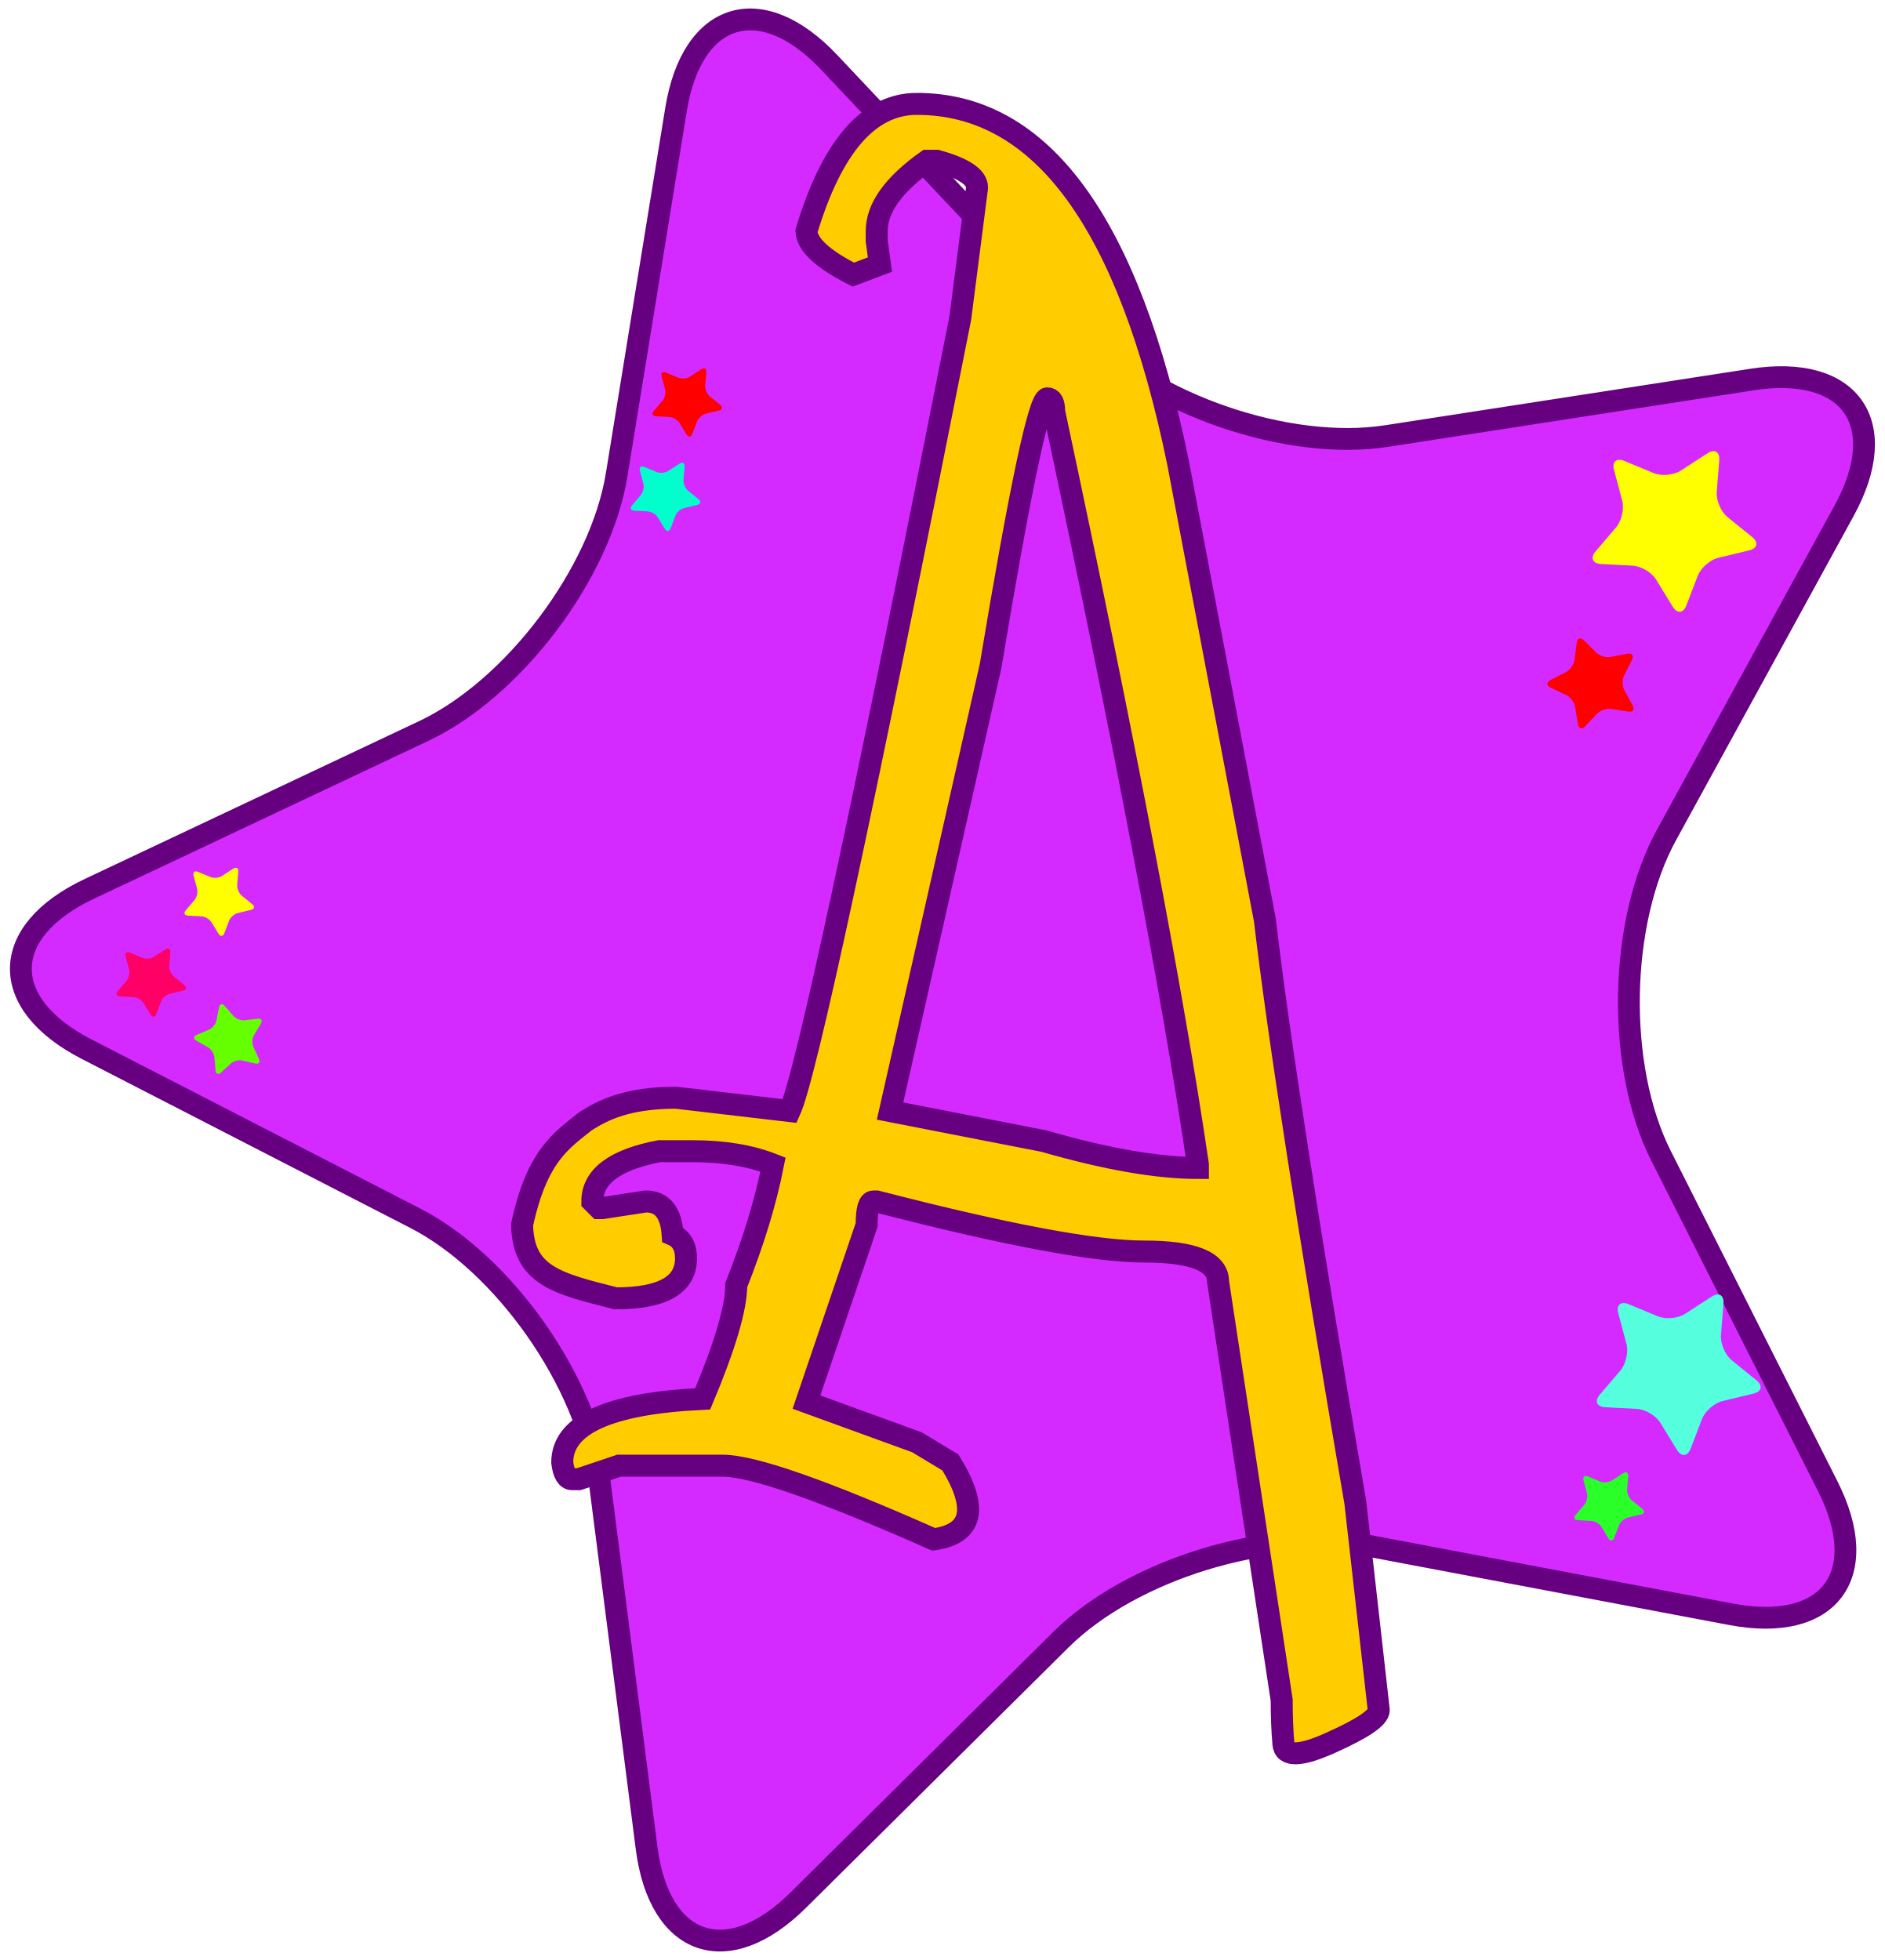
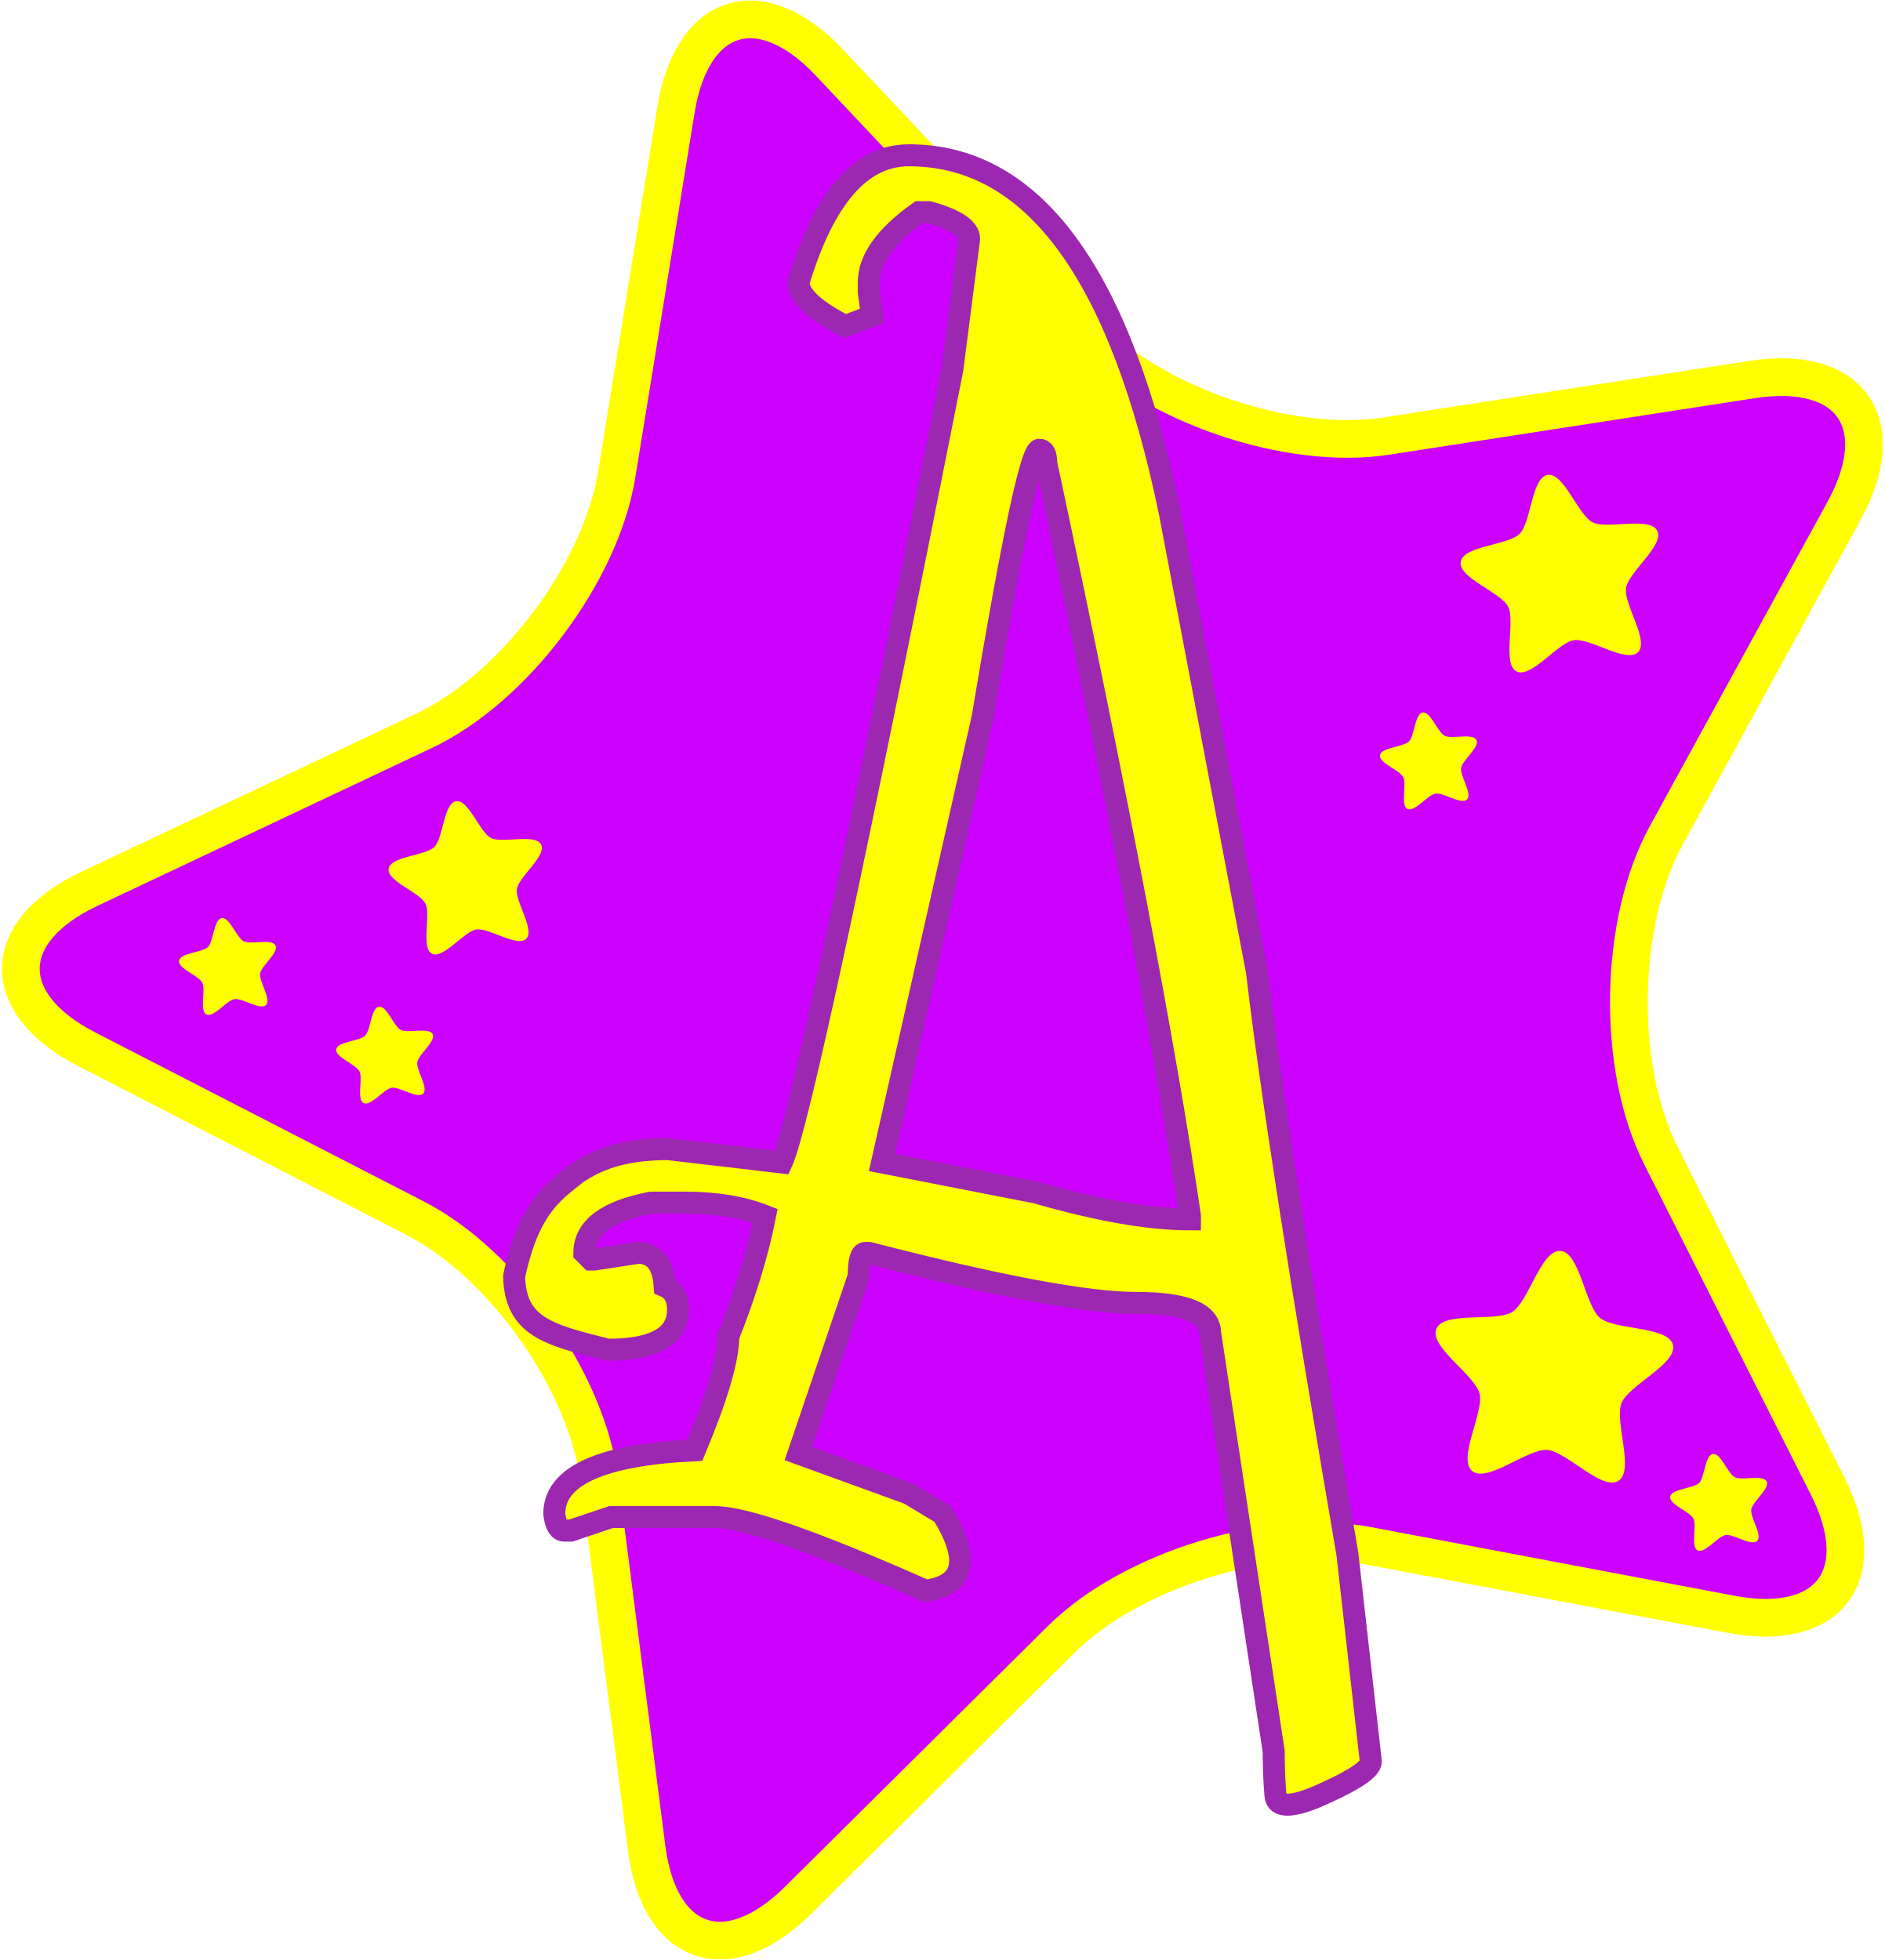
<svg xmlns="http://www.w3.org/2000/svg" width="125mm" height="130mm" viewBox="0 0 125 130" version="1.1" id="svg855">
  <defs id="defs849" />
  <g id="layer1" transform="translate(0,-167)">
-     <path id="path7417-5" style="fill:#d42aff;fill-rule:evenodd;stroke-width:1.446;stroke:#660080" d="m 44.832,174.266 c 1.061,-6.526 5.638,-7.928 10.171,-3.116 L 71.833,189.011 c 4.534,4.811 13.588,7.921 20.12,6.911 l 24.238,-3.749 c 6.532,-1.01 9.28,2.907 6.103,8.705 l -11.779,21.506 c -3.176,5.796 -3.338,15.37 -0.363,21.272 l 11.057,21.917 c 2.976,5.901 0.1,9.727 -6.399,8.499 l -24.107,-4.555 c -6.497,-1.227 -15.651,1.578 -20.344,6.233 l -17.418,17.277 c -4.694,4.656 -9.22,3.1 -10.06,-3.456 L 39.761,265.222 C 38.92,258.665 33.422,250.827 27.544,247.804 L 5.739,236.586 c -5.877,-3.024 -5.797,-7.807 0.181,-10.629 l 22.18,-10.472 c 5.977,-2.823 11.736,-10.471 12.795,-16.996 z" />
-     <path id="path7423-8" style="fill:#55ffdd;fill-rule:evenodd;stroke-width:0.287" d="m 116.48,258.548 c 0.439,0.356 0.349,0.756 -0.201,0.887 l -2.041,0.49 c -0.55,0.132 -1.166,0.672 -1.368,1.2 l -0.752,1.959 c -0.203,0.528 -0.61,0.565 -0.906,0.083 l -1.096,-1.789 c -0.295,-0.482 -0.999,-0.901 -1.564,-0.931 l -2.097,-0.111 c -0.565,-0.03 -0.726,-0.406 -0.359,-0.836 l 1.363,-1.596 c 0.367,-0.43 0.548,-1.229 0.402,-1.775 l -0.542,-2.027 c -0.146,-0.546 0.162,-0.816 0.684,-0.6 l 1.94,0.804 c 0.522,0.216 1.338,0.142 1.812,-0.166 l 1.76,-1.142 c 0.474,-0.308 0.826,-0.098 0.781,0.465 l -0.166,2.092 c -0.044,0.564 0.278,1.316 0.718,1.672 z" />
-     <path id="path7481-7" style="fill:#ffff00;fill-rule:evenodd;stroke-width:0.287" d="m 16.729,226.973 c 0.187,0.151 0.148,0.321 -0.086,0.377 l -0.867,0.208 c -0.233,0.056 -0.495,0.285 -0.581,0.509 l -0.319,0.831 c -0.086,0.224 -0.259,0.24 -0.384,0.035 l -0.465,-0.759 c -0.125,-0.205 -0.424,-0.383 -0.664,-0.395 l -0.89,-0.048 c -0.24,-0.012 -0.308,-0.173 -0.152,-0.355 l 0.579,-0.677 c 0.156,-0.183 0.233,-0.522 0.171,-0.754 l -0.23,-0.861 c -0.062,-0.232 0.069,-0.347 0.29,-0.255 l 0.824,0.341 c 0.222,0.092 0.568,0.06 0.769,-0.071 l 0.747,-0.485 c 0.201,-0.131 0.351,-0.042 0.332,0.197 l -0.071,0.888 c -0.018,0.239 0.118,0.559 0.305,0.71 z" />
-     <path id="path7483-3" style="fill:#ffff00;fill-rule:evenodd;stroke-width:0.287" d="m 116.198,202.618 c 0.439,0.356 0.349,0.756 -0.201,0.888 l -2.041,0.49 c -0.55,0.132 -1.166,0.672 -1.368,1.2 l -0.752,1.959 c -0.203,0.528 -0.61,0.565 -0.906,0.083 l -1.095,-1.789 c -0.295,-0.482 -0.999,-0.901 -1.564,-0.931 l -2.097,-0.111 c -0.565,-0.03 -0.726,-0.406 -0.359,-0.836 l 1.363,-1.596 c 0.367,-0.43 0.548,-1.229 0.402,-1.775 l -0.542,-2.027 c -0.146,-0.546 0.162,-0.816 0.684,-0.6 l 1.94,0.804 c 0.522,0.216 1.338,0.142 1.812,-0.166 l 1.76,-1.142 c 0.474,-0.308 0.826,-0.098 0.781,0.465 l -0.166,2.092 c -0.044,0.564 0.278,1.316 0.717,1.673 z" />
-     <path id="path7487-5" style="fill:#ff0000;fill-rule:evenodd;stroke-width:0.371" d="m 108.274,213.791 c 0.148,0.272 0.019,0.455 -0.287,0.407 l -1.136,-0.178 c -0.306,-0.048 -0.73,0.097 -0.943,0.322 l -0.789,0.835 c -0.212,0.225 -0.427,0.159 -0.476,-0.147 l -0.181,-1.134 c -0.049,-0.306 -0.318,-0.665 -0.597,-0.798 l -1.038,-0.494 c -0.28,-0.132 -0.283,-0.357 -0.007,-0.498 l 1.023,-0.524 c 0.276,-0.141 0.534,-0.508 0.574,-0.815 l 0.148,-1.14 c 0.04,-0.307 0.252,-0.38 0.472,-0.161 l 0.815,0.812 c 0.219,0.219 0.648,0.35 0.952,0.294 l 1.129,-0.211 c 0.304,-0.057 0.438,0.123 0.298,0.399 l -0.521,1.024 c -0.139,0.276 -0.134,0.725 0.014,0.996 z" />
-     <path id="path7495-4" style="fill:#00ffcc;fill-rule:evenodd;stroke-width:0.287" d="m 46.324,200.112 c 0.187,0.151 0.148,0.321 -0.086,0.377 l -0.867,0.208 c -0.233,0.056 -0.495,0.285 -0.581,0.509 l -0.319,0.831 c -0.086,0.224 -0.259,0.24 -0.384,0.035 l -0.465,-0.759 c -0.125,-0.205 -0.424,-0.383 -0.664,-0.395 l -0.89,-0.048 c -0.24,-0.012 -0.308,-0.173 -0.152,-0.355 l 0.579,-0.677 c 0.156,-0.183 0.233,-0.522 0.171,-0.754 l -0.23,-0.861 c -0.062,-0.232 0.069,-0.347 0.291,-0.255 l 0.824,0.341 c 0.222,0.092 0.568,0.06 0.769,-0.071 l 0.747,-0.485 c 0.201,-0.131 0.351,-0.041 0.332,0.197 l -0.071,0.888 c -0.018,0.239 0.118,0.559 0.305,0.71 z" />
-     <path id="path7497-8" style="fill:#ff0000;fill-rule:evenodd;stroke-width:0.287" d="m 47.764,193.852 c 0.186,0.151 0.148,0.321 -0.086,0.377 l -0.867,0.208 c -0.233,0.056 -0.495,0.285 -0.581,0.509 l -0.319,0.831 c -0.086,0.224 -0.259,0.24 -0.384,0.035 l -0.465,-0.759 c -0.125,-0.205 -0.424,-0.383 -0.664,-0.395 l -0.89,-0.048 c -0.24,-0.012 -0.308,-0.173 -0.152,-0.355 l 0.579,-0.677 c 0.156,-0.183 0.233,-0.522 0.171,-0.754 l -0.23,-0.861 c -0.062,-0.232 0.069,-0.346 0.291,-0.255 l 0.824,0.341 c 0.222,0.092 0.568,0.06 0.769,-0.071 l 0.747,-0.485 c 0.201,-0.131 0.351,-0.042 0.332,0.197 l -0.071,0.888 c -0.018,0.239 0.118,0.559 0.305,0.71 z" />
-     <path id="path7501-2" style="fill:#ff0066;fill-rule:evenodd;stroke-width:0.287" d="m 12.22,232.33 c 0.187,0.151 0.148,0.321 -0.086,0.377 l -0.867,0.208 c -0.233,0.056 -0.495,0.285 -0.581,0.509 l -0.319,0.831 c -0.086,0.224 -0.259,0.24 -0.385,0.035 l -0.465,-0.759 c -0.125,-0.205 -0.424,-0.383 -0.664,-0.395 l -0.89,-0.048 c -0.24,-0.014 -0.308,-0.173 -0.152,-0.355 l 0.579,-0.677 c 0.156,-0.183 0.233,-0.522 0.171,-0.754 l -0.23,-0.861 c -0.062,-0.232 0.069,-0.346 0.291,-0.255 l 0.824,0.341 c 0.222,0.092 0.568,0.06 0.769,-0.071 l 0.747,-0.485 c 0.201,-0.131 0.351,-0.041 0.332,0.197 l -0.071,0.888 c -0.018,0.239 0.118,0.559 0.305,0.71 z" />
-     <path id="path7505-3" style="fill:#66ff00;fill-rule:evenodd;stroke-width:0.287" d="m 17.172,237.24 c 0.1,0.218 -0.01,0.353 -0.244,0.299 l -0.869,-0.199 c -0.234,-0.054 -0.57,0.035 -0.747,0.198 l -0.656,0.603 c -0.176,0.163 -0.339,0.1 -0.36,-0.14 l -0.079,-0.887 c -0.021,-0.239 -0.21,-0.531 -0.419,-0.649 l -0.776,-0.439 c -0.209,-0.117 -0.199,-0.292 0.021,-0.386 l 0.82,-0.349 c 0.221,-0.094 0.441,-0.364 0.488,-0.599 l 0.177,-0.873 c 0.048,-0.235 0.216,-0.28 0.373,-0.099 l 0.586,0.672 c 0.158,0.181 0.482,0.306 0.721,0.279 l 0.885,-0.102 c 0.238,-0.028 0.332,0.119 0.209,0.324 l -0.458,0.764 c -0.123,0.206 -0.143,0.553 -0.043,0.771 z" />
-     <path id="path7507-9" style="fill:#2aff2a;fill-rule:evenodd;stroke-width:0.287" d="m 108.902,267.071 c 0.186,0.151 0.148,0.321 -0.086,0.377 l -0.867,0.208 c -0.233,0.056 -0.495,0.285 -0.581,0.509 l -0.319,0.831 c -0.086,0.224 -0.259,0.24 -0.384,0.035 l -0.465,-0.759 c -0.125,-0.205 -0.424,-0.383 -0.664,-0.395 l -0.89,-0.048 c -0.24,-0.012 -0.308,-0.173 -0.152,-0.355 l 0.579,-0.677 c 0.156,-0.183 0.233,-0.522 0.171,-0.754 l -0.23,-0.861 c -0.062,-0.232 0.069,-0.347 0.291,-0.255 l 0.824,0.341 c 0.222,0.092 0.568,0.06 0.769,-0.071 l 0.747,-0.485 c 0.201,-0.131 0.351,-0.042 0.332,0.197 l -0.071,0.888 c -0.018,0.239 0.118,0.559 0.305,0.71 z" />
-     <path d="m 60.807,173.891 c 8.282,0 14.052,7.916 17.309,23.749 l 5.77,30.402 c 0.884,7.55 2.879,20.415 5.997,38.621 l 1.553,13.762 c 0,0.492 -1.035,1.199 -3.118,2.134 -2.071,0.947 -3.144,0.972 -3.207,0.101 -0.076,-0.884 -0.114,-1.843 -0.114,-2.904 l -4.217,-27.738 c 0,-1.338 -1.629,-2.007 -4.886,-2.007 -3.283,0 -9.191,-1.111 -17.751,-3.321 h -0.227 c -0.29,0 -0.442,0.518 -0.442,1.553 l -3.99,11.754 7.323,2.664 2.222,1.338 c 1.868,3.03 1.502,4.735 -1.111,5.101 -7.348,-3.257 -12.007,-4.886 -13.989,-4.886 h -0.657 -2.853 -3.371 l -2.664,0.896 h -0.442 c -0.341,0 -0.568,-0.379 -0.656,-1.111 0,-2.512 3.106,-3.926 9.318,-4.217 1.477,-3.522 2.222,-6.048 2.222,-7.55 1.124,-2.828 1.944,-5.492 2.437,-7.992 -1.502,-0.593 -3.283,-0.884 -5.328,-0.884 h -2.222 c -2.954,0.568 -4.432,1.679 -4.432,3.333 l 0.442,0.442 h 0.215 l 2.891,-0.442 c 1.086,0 1.679,0.732 1.78,2.209 0.581,0.252 0.884,0.77 0.884,1.565 0,1.768 -1.553,2.651 -4.659,2.651 -3.94,-0.994 -6.123,-1.515 -6.212,-4.873 0.985,-4.596 2.622,-5.605 4.217,-6.881 1.147,-0.724 2.716,-1.546 5.984,-1.553 l 7.55,0.884 c 1.035,-2.222 4.81,-19.746 11.312,-52.598 l 1.111,-8.648 c 0,-0.694 -0.884,-1.288 -2.664,-1.78 h -0.657 c -2.222,1.578 -3.333,3.131 -3.333,4.659 v 0.669 l 0.215,1.553 -1.768,0.669 c -2.045,-1.035 -3.081,-2.007 -3.106,-2.891 1.692,-5.618 4.141,-8.434 7.323,-8.434 z m -1.78,66.801 10.214,1.995 c 4.116,1.187 7.512,1.78 10.201,1.78 v -0.227 c -1.629,-11.098 -4.798,-27.738 -9.532,-49.934 0,-0.593 -0.151,-0.884 -0.455,-0.884 -0.543,0 -1.793,5.921 -3.762,17.751 z" style="fill:#ffcc00;fill-rule:evenodd;stroke:#660080;stroke-width:1.458;stroke-miterlimit:4;stroke-dasharray:none" id="path7509-8" />
+     <path id="path7417-5" style="fill:#cc00ff;fill-rule:evenodd;stroke-width:2.5;stroke:#ffff00;stroke-miterlimit:4;stroke-dasharray:none;fill-opacity:1" d="m 44.832,174.266 c 1.061,-6.526 5.638,-7.928 10.171,-3.116 L 71.833,189.011 c 4.534,4.811 13.588,7.921 20.12,6.911 l 24.238,-3.749 c 6.532,-1.01 9.28,2.907 6.103,8.705 l -11.779,21.506 c -3.176,5.796 -3.338,15.37 -0.363,21.272 l 11.057,21.917 c 2.976,5.901 0.1,9.727 -6.399,8.499 l -24.107,-4.555 c -6.497,-1.227 -15.651,1.578 -20.344,6.233 l -17.418,17.277 c -4.694,4.656 -9.22,3.1 -10.06,-3.456 L 39.761,265.222 C 38.92,258.665 33.422,250.827 27.544,247.804 L 5.739,236.586 c -5.877,-3.024 -5.797,-7.807 0.181,-10.629 l 22.18,-10.472 c 5.977,-2.823 11.736,-10.471 12.795,-16.996 z" />
+     <path d="m 60.279,177.3 c 8.282,0 14.052,7.916 17.309,23.749 l 5.77,30.402 c 0.884,7.55 2.879,20.415 5.997,38.621 l 1.553,13.762 c 0,0.492 -1.035,1.199 -3.118,2.134 -2.071,0.947 -3.144,0.972 -3.207,0.101 -0.076,-0.884 -0.114,-1.843 -0.114,-2.904 l -4.217,-27.738 c 0,-1.338 -1.629,-2.007 -4.886,-2.007 -3.283,0 -9.191,-1.111 -17.751,-3.321 h -0.227 c -0.29,0 -0.442,0.518 -0.442,1.553 l -3.99,11.754 7.323,2.664 2.222,1.338 c 1.868,3.03 1.502,4.735 -1.111,5.101 -7.348,-3.257 -12.007,-4.886 -13.989,-4.886 h -0.657 -2.853 -3.371 l -2.664,0.896 h -0.442 c -0.341,0 -0.568,-0.379 -0.656,-1.111 0,-2.512 3.106,-3.926 9.318,-4.217 1.477,-3.522 2.222,-6.048 2.222,-7.55 1.124,-2.828 1.944,-5.492 2.437,-7.992 -1.502,-0.593 -3.283,-0.884 -5.328,-0.884 h -2.222 c -2.954,0.568 -4.432,1.679 -4.432,3.333 l 0.442,0.442 h 0.215 l 2.891,-0.442 c 1.086,0 1.679,0.732 1.78,2.209 0.581,0.252 0.884,0.77 0.884,1.565 0,1.768 -1.553,2.651 -4.659,2.651 -3.94,-0.994 -6.123,-1.515 -6.212,-4.873 0.985,-4.596 2.622,-5.605 4.217,-6.881 1.147,-0.724 2.716,-1.546 5.984,-1.553 l 7.55,0.884 c 1.035,-2.222 4.81,-19.746 11.312,-52.598 l 1.111,-8.648 c 0,-0.694 -0.884,-1.288 -2.664,-1.78 h -0.657 c -2.222,1.578 -3.333,3.131 -3.333,4.659 v 0.669 l 0.215,1.553 -1.768,0.669 c -2.045,-1.035 -3.081,-2.007 -3.106,-2.891 1.692,-5.618 4.141,-8.434 7.323,-8.434 z m -1.78,66.801 10.214,1.995 c 4.116,1.187 7.512,1.78 10.201,1.78 v -0.227 c -1.629,-11.098 -4.798,-27.738 -9.532,-49.934 0,-0.593 -0.151,-0.884 -0.455,-0.884 -0.543,0 -1.793,5.921 -3.762,17.751 z" style="fill:#ffff00;fill-rule:evenodd;stroke:#9c27b0;stroke-width:1.458;stroke-miterlimit:4;stroke-dasharray:none;stroke-opacity:1" id="path7509-8" />
+     <path d="m -119.807,172.127 c 1.061,-6.526 5.638,-7.928 10.171,-3.116 l 16.831,17.862 c 4.534,4.811 13.588,7.921 20.12,6.911 l 24.238,-3.749 c 6.532,-1.01 9.28,2.907 6.103,8.705 l -11.779,21.506 c -3.176,5.796 -3.338,15.37 -0.363,21.272 l 11.057,21.917 c 2.976,5.901 0.1,9.727 -6.399,8.499 l -24.107,-4.555 c -6.497,-1.227 -15.651,1.578 -20.344,6.233 l -17.418,17.277 c -4.694,4.656 -9.22,3.1 -10.06,-3.456 l -3.121,-24.349 c -0.84,-6.557 -6.338,-14.396 -12.216,-17.418 l -21.806,-11.217 c -5.877,-3.024 -5.797,-7.807 0.181,-10.629 l 22.18,-10.472 c 5.977,-2.823 11.736,-10.471 12.795,-16.996 z" style="fill:#cc00ff;fill-opacity:1;fill-rule:evenodd;stroke:#ffcc00;stroke-width:2.5;stroke-miterlimit:4;stroke-dasharray:none" id="path1740" />
+     <path d="m -48.158,256.41 c 0.439,0.356 0.349,0.756 -0.201,0.887 l -2.041,0.49 c -0.55,0.132 -1.166,0.672 -1.368,1.2 l -0.752,1.959 c -0.203,0.528 -0.61,0.565 -0.906,0.083 l -1.096,-1.789 c -0.295,-0.482 -0.999,-0.901 -1.564,-0.931 l -2.097,-0.111 c -0.565,-0.03 -0.726,-0.406 -0.359,-0.836 l 1.363,-1.596 c 0.367,-0.43 0.548,-1.229 0.402,-1.775 l -0.542,-2.027 c -0.146,-0.546 0.162,-0.816 0.684,-0.6 l 1.94,0.804 c 0.522,0.216 1.338,0.142 1.812,-0.166 l 1.76,-1.142 c 0.474,-0.308 0.826,-0.098 0.781,0.465 l -0.166,2.092 c -0.044,0.564 0.278,1.316 0.718,1.672 z" style="fill:#55ffdd;fill-rule:evenodd;stroke-width:0.287" id="path1742" />
+     <path d="m -147.91,224.835 c 0.187,0.151 0.148,0.321 -0.086,0.377 l -0.867,0.208 c -0.233,0.056 -0.495,0.285 -0.581,0.509 l -0.319,0.831 c -0.086,0.224 -0.259,0.24 -0.384,0.035 l -0.465,-0.759 c -0.125,-0.205 -0.424,-0.383 -0.664,-0.395 l -0.89,-0.048 c -0.24,-0.012 -0.308,-0.173 -0.152,-0.355 l 0.579,-0.677 c 0.156,-0.183 0.233,-0.522 0.171,-0.754 l -0.23,-0.861 c -0.062,-0.232 0.069,-0.347 0.29,-0.255 l 0.824,0.341 c 0.222,0.092 0.568,0.06 0.769,-0.071 l 0.747,-0.485 c 0.201,-0.131 0.351,-0.042 0.332,0.197 l -0.071,0.888 c -0.018,0.239 0.118,0.559 0.305,0.71 z" style="fill:#ffff00;fill-rule:evenodd;stroke-width:0.287" id="path1744" />
+     <path d="m -48.44,200.479 c 0.439,0.356 0.349,0.756 -0.201,0.888 l -2.041,0.49 c -0.55,0.132 -1.166,0.672 -1.368,1.2 l -0.752,1.959 c -0.203,0.528 -0.61,0.565 -0.906,0.083 l -1.095,-1.789 c -0.295,-0.482 -0.999,-0.901 -1.564,-0.931 l -2.097,-0.111 c -0.565,-0.03 -0.726,-0.406 -0.359,-0.836 l 1.363,-1.596 c 0.367,-0.43 0.548,-1.229 0.402,-1.775 l -0.542,-2.027 c -0.146,-0.546 0.162,-0.816 0.684,-0.6 l 1.94,0.804 c 0.522,0.216 1.338,0.142 1.812,-0.166 l 1.76,-1.142 c 0.474,-0.308 0.826,-0.098 0.781,0.465 l -0.166,2.092 c -0.044,0.564 0.278,1.316 0.717,1.673 z" style="fill:#ffff00;fill-rule:evenodd;stroke-width:0.287" id="path1746" />
+     <path d="m -56.364,211.653 c 0.148,0.272 0.019,0.455 -0.287,0.407 l -1.136,-0.178 c -0.306,-0.048 -0.73,0.097 -0.943,0.322 l -0.789,0.835 c -0.212,0.225 -0.427,0.159 -0.476,-0.147 l -0.181,-1.134 c -0.049,-0.306 -0.318,-0.665 -0.597,-0.798 l -1.038,-0.494 c -0.28,-0.132 -0.283,-0.357 -0.007,-0.498 l 1.023,-0.524 c 0.276,-0.141 0.534,-0.508 0.574,-0.815 l 0.148,-1.14 c 0.04,-0.307 0.252,-0.38 0.472,-0.161 l 0.815,0.812 c 0.219,0.219 0.648,0.35 0.952,0.294 l 1.129,-0.211 c 0.304,-0.057 0.438,0.123 0.298,0.399 l -0.521,1.024 c -0.139,0.276 -0.134,0.725 0.014,0.996 z" style="fill:#ff0000;fill-rule:evenodd;stroke-width:0.371" id="path1748" />
+     <path d="m -118.314,197.973 c 0.187,0.151 0.148,0.321 -0.086,0.377 l -0.867,0.208 c -0.233,0.056 -0.495,0.285 -0.581,0.509 l -0.319,0.831 c -0.086,0.224 -0.259,0.24 -0.384,0.035 l -0.465,-0.759 c -0.125,-0.205 -0.424,-0.383 -0.664,-0.395 l -0.89,-0.048 c -0.24,-0.012 -0.308,-0.173 -0.152,-0.355 l 0.579,-0.677 c 0.156,-0.183 0.233,-0.522 0.171,-0.754 l -0.23,-0.861 c -0.062,-0.232 0.069,-0.347 0.291,-0.255 l 0.824,0.341 c 0.222,0.092 0.568,0.06 0.769,-0.071 l 0.747,-0.485 c 0.201,-0.131 0.351,-0.041 0.332,0.197 l -0.071,0.888 c -0.018,0.239 0.118,0.559 0.305,0.71 z" style="fill:#00ffcc;fill-rule:evenodd;stroke-width:0.287" id="path1750" />
+     <path d="m -116.874,191.714 c 0.186,0.151 0.148,0.321 -0.086,0.377 l -0.867,0.208 c -0.233,0.056 -0.495,0.285 -0.581,0.509 l -0.319,0.831 c -0.086,0.224 -0.259,0.24 -0.384,0.035 l -0.465,-0.759 c -0.125,-0.205 -0.424,-0.383 -0.664,-0.395 l -0.89,-0.048 c -0.24,-0.012 -0.308,-0.173 -0.152,-0.355 l 0.579,-0.677 c 0.156,-0.183 0.233,-0.522 0.171,-0.754 l -0.23,-0.861 c -0.062,-0.232 0.069,-0.346 0.291,-0.255 l 0.824,0.341 c 0.222,0.092 0.568,0.06 0.769,-0.071 l 0.747,-0.485 c 0.201,-0.131 0.351,-0.042 0.332,0.197 l -0.071,0.888 c -0.018,0.239 0.118,0.559 0.305,0.71 z" style="fill:#ff0000;fill-rule:evenodd;stroke-width:0.287" id="path1752" />
+     <path d="m -152.418,230.192 c 0.187,0.151 0.148,0.321 -0.086,0.377 l -0.867,0.208 c -0.233,0.056 -0.495,0.285 -0.581,0.509 l -0.319,0.831 c -0.086,0.224 -0.259,0.24 -0.385,0.035 l -0.465,-0.759 c -0.125,-0.205 -0.424,-0.383 -0.664,-0.395 l -0.89,-0.048 c -0.24,-0.014 -0.308,-0.173 -0.152,-0.355 l 0.579,-0.677 c 0.156,-0.183 0.233,-0.522 0.171,-0.754 l -0.23,-0.861 c -0.062,-0.232 0.069,-0.346 0.291,-0.255 l 0.824,0.341 c 0.222,0.092 0.568,0.06 0.769,-0.071 l 0.747,-0.485 c 0.201,-0.131 0.351,-0.041 0.332,0.197 l -0.071,0.888 c -0.018,0.239 0.118,0.559 0.305,0.71 z" style="fill:#ff0066;fill-rule:evenodd;stroke-width:0.287" id="path1754" />
+     <path d="m -147.466,235.101 c 0.1,0.218 -0.01,0.353 -0.244,0.299 l -0.869,-0.199 c -0.234,-0.054 -0.57,0.035 -0.747,0.198 l -0.656,0.603 c -0.176,0.163 -0.339,0.1 -0.36,-0.14 l -0.079,-0.887 c -0.021,-0.239 -0.21,-0.531 -0.419,-0.649 l -0.776,-0.439 c -0.209,-0.117 -0.199,-0.292 0.021,-0.386 l 0.82,-0.349 c 0.221,-0.094 0.441,-0.364 0.488,-0.599 l 0.177,-0.873 c 0.048,-0.235 0.216,-0.28 0.373,-0.099 l 0.586,0.672 c 0.158,0.181 0.482,0.306 0.721,0.279 l 0.885,-0.102 c 0.238,-0.028 0.332,0.119 0.209,0.324 l -0.458,0.764 c -0.123,0.206 -0.143,0.553 -0.043,0.771 z" style="fill:#66ff00;fill-rule:evenodd;stroke-width:0.287" id="path1756" />
+     <path d="m -55.736,264.933 c 0.186,0.151 0.148,0.321 -0.086,0.377 l -0.867,0.208 c -0.233,0.056 -0.495,0.285 -0.581,0.509 l -0.319,0.831 c -0.086,0.224 -0.259,0.24 -0.384,0.035 l -0.465,-0.759 c -0.125,-0.205 -0.424,-0.383 -0.664,-0.395 l -0.89,-0.048 c -0.24,-0.012 -0.308,-0.173 -0.152,-0.355 l 0.579,-0.677 c 0.156,-0.183 0.233,-0.522 0.171,-0.754 l -0.23,-0.861 c -0.062,-0.232 0.069,-0.347 0.291,-0.255 l 0.824,0.341 c 0.222,0.092 0.568,0.06 0.769,-0.071 l 0.747,-0.485 c 0.201,-0.131 0.351,-0.042 0.332,0.197 l -0.071,0.888 c -0.018,0.239 0.118,0.559 0.305,0.71 z" style="fill:#2aff2a;fill-rule:evenodd;stroke-width:0.287" id="path1758" />
+     <path id="path1760" style="fill:#ffcc00;fill-rule:evenodd;stroke:#9c27b0;stroke-width:1.458;stroke-miterlimit:4;stroke-dasharray:none;stroke-opacity:1" d="m -103.831,171.753 c 8.282,0 14.052,7.916 17.309,23.749 l 5.77,30.402 c 0.884,7.55 2.879,20.415 5.997,38.621 l 1.553,13.762 c 0,0.492 -1.035,1.199 -3.118,2.134 -2.071,0.947 -3.144,0.972 -3.207,0.101 -0.076,-0.884 -0.114,-1.843 -0.114,-2.904 l -4.217,-27.738 c 0,-1.338 -1.629,-2.007 -4.886,-2.007 -3.283,0 -9.191,-1.111 -17.751,-3.321 h -0.227 c -0.29,0 -0.442,0.518 -0.442,1.553 l -3.99,11.754 7.323,2.664 2.222,1.338 c 1.868,3.03 1.502,4.735 -1.111,5.101 -7.348,-3.257 -12.007,-4.886 -13.989,-4.886 h -0.657 -2.853 -3.371 l -2.664,0.896 h -0.442 c -0.341,0 -0.568,-0.379 -0.656,-1.111 0,-2.512 3.106,-3.926 9.318,-4.217 1.477,-3.522 2.222,-6.048 2.222,-7.55 1.124,-2.828 1.944,-5.492 2.437,-7.992 -1.502,-0.593 -3.283,-0.884 -5.328,-0.884 h -2.222 c -2.954,0.568 -4.432,1.679 -4.432,3.333 l 0.442,0.442 h 0.215 l 2.891,-0.442 c 1.086,0 1.679,0.732 1.78,2.209 0.581,0.252 0.884,0.77 0.884,1.565 0,1.768 -1.553,2.651 -4.659,2.651 -3.94,-0.994 -6.123,-1.515 -6.212,-4.873 0.985,-4.596 2.622,-5.605 4.217,-6.881 1.147,-0.724 2.716,-1.546 5.984,-1.553 l 7.55,0.884 c 1.035,-2.222 4.81,-19.746 11.312,-52.598 l 1.111,-8.648 c 0,-0.694 -0.884,-1.288 -2.664,-1.78 h -0.657 c -2.222,1.578 -3.333,3.131 -3.333,4.659 v 0.669 l 0.215,1.553 -1.768,0.669 c -2.045,-1.035 -3.081,-2.007 -3.106,-2.891 1.692,-5.618 4.141,-8.434 7.323,-8.434 z m -1.78,66.801 10.214,1.995 c 4.116,1.187 7.512,1.78 10.201,1.78 v -0.227 c -1.629,-11.098 -4.798,-27.738 -9.532,-49.934 0,-0.593 -0.151,-0.884 -0.455,-0.884 -0.543,0 -1.793,5.921 -3.762,17.751 z" />
+     <path style="opacity:1;fill:#ffff00;fill-opacity:1;fill-rule:nonzero;stroke:none;stroke-width:3.278;stroke-linecap:round;stroke-linejoin:round;stroke-miterlimit:4;stroke-dasharray:none;stroke-dashoffset:0;stroke-opacity:1" id="path1764" d="m 107.326,265.219 c -1.092,0.686 -3.446,-1.964 -4.732,-2.051 -1.287,-0.087 -3.975,2.224 -4.965,1.397 -0.99,-0.826 0.803,-3.884 0.488,-5.135 -0.315,-1.25 -3.343,-3.093 -2.863,-4.29 0.48,-1.197 3.942,-0.436 5.034,-1.122 1.092,-0.686 1.909,-4.135 3.195,-4.049 1.287,0.087 1.633,3.615 2.623,4.441 0.99,0.826 4.523,0.538 4.838,1.788 0.315,1.25 -2.933,2.67 -3.413,3.867 -0.48,1.197 0.886,4.468 -0.205,5.154 z" />
+     <path style="opacity:1;fill:#ffff00;fill-opacity:1;fill-rule:nonzero;stroke:none;stroke-width:2.5;stroke-linecap:round;stroke-linejoin:round;stroke-miterlimit:4;stroke-dasharray:none;stroke-dashoffset:0;stroke-opacity:1" id="path1766" d="m 116.529,269.204 c -0.375,0.375 -1.562,-0.472 -2.086,-0.389 -0.524,0.083 -1.391,1.256 -1.864,1.015 -0.473,-0.241 -0.033,-1.632 -0.274,-2.104 -0.241,-0.473 -1.624,-0.935 -1.541,-1.459 0.083,-0.524 1.542,-0.536 1.917,-0.911 0.375,-0.375 0.387,-1.834 0.911,-1.917 0.524,-0.083 0.986,1.3 1.459,1.541 0.473,0.241 1.864,-0.198 2.104,0.274 0.241,0.473 -0.932,1.34 -1.015,1.864 -0.083,0.524 0.765,1.711 0.389,2.086 z" />
+     <path d="m 17.64,233.657 c -0.375,0.375 -1.562,-0.472 -2.086,-0.389 -0.524,0.083 -1.391,1.256 -1.864,1.015 -0.473,-0.241 -0.033,-1.632 -0.274,-2.104 -0.241,-0.473 -1.624,-0.935 -1.541,-1.459 0.083,-0.524 1.541,-0.536 1.917,-0.911 0.375,-0.375 0.387,-1.834 0.911,-1.917 0.524,-0.083 0.986,1.3 1.459,1.541 0.473,0.241 1.864,-0.198 2.104,0.274 0.241,0.473 -0.932,1.34 -1.015,1.864 -0.083,0.524 0.765,1.711 0.389,2.086 z" id="path1768" style="opacity:1;fill:#ffff00;fill-opacity:1;fill-rule:nonzero;stroke:none;stroke-width:2.5;stroke-linecap:round;stroke-linejoin:round;stroke-miterlimit:4;stroke-dasharray:none;stroke-dashoffset:0;stroke-opacity:1" />
+     <path style="opacity:1;fill:#ffff00;fill-opacity:1;fill-rule:nonzero;stroke:none;stroke-width:2.5;stroke-linecap:round;stroke-linejoin:round;stroke-miterlimit:4;stroke-dasharray:none;stroke-dashoffset:0;stroke-opacity:1" id="path1770" d="m 28.063,239.537 c -0.375,0.375 -1.562,-0.472 -2.086,-0.389 -0.524,0.083 -1.391,1.256 -1.864,1.015 -0.473,-0.241 -0.033,-1.632 -0.274,-2.104 -0.241,-0.473 -1.624,-0.935 -1.541,-1.459 0.083,-0.524 1.541,-0.536 1.917,-0.911 0.375,-0.375 0.387,-1.834 0.911,-1.917 0.524,-0.083 0.986,1.3 1.459,1.541 0.473,0.241 1.864,-0.198 2.104,0.274 0.241,0.473 -0.932,1.34 -1.015,1.864 -0.083,0.524 0.765,1.711 0.389,2.086 z" />
+     <path d="m 34.896,229.265 c -0.594,0.594 -2.472,-0.748 -3.301,-0.616 -0.829,0.131 -2.201,1.987 -2.949,1.606 -0.748,-0.381 -0.053,-2.582 -0.434,-3.33 -0.381,-0.748 -2.57,-1.479 -2.439,-2.308 0.131,-0.829 2.439,-0.848 3.033,-1.442 0.594,-0.594 0.612,-2.901 1.442,-3.033 0.829,-0.131 1.56,2.058 2.308,2.439 0.748,0.381 2.948,-0.314 3.33,0.434 0.381,0.748 -1.475,2.12 -1.606,2.949 -0.131,0.829 1.21,2.707 0.616,3.301 z" id="path1772" style="opacity:1;fill:#ffff00;fill-opacity:1;fill-rule:nonzero;stroke:none;stroke-width:3.955;stroke-linecap:round;stroke-linejoin:round;stroke-miterlimit:4;stroke-dasharray:none;stroke-dashoffset:0;stroke-opacity:1" />
+     <path style="opacity:1;fill:#ffff00;fill-opacity:1;fill-rule:nonzero;stroke:none;stroke-width:5.099;stroke-linecap:round;stroke-linejoin:round;stroke-miterlimit:4;stroke-dasharray:none;stroke-dashoffset:0;stroke-opacity:1" id="path1774" d="m 108.629,210.255 c -0.765,0.765 -3.186,-0.964 -4.255,-0.794 -1.069,0.169 -2.837,2.562 -3.801,2.07 -0.964,-0.491 -0.068,-3.328 -0.559,-4.292 -0.491,-0.964 -3.313,-1.907 -3.144,-2.975 0.169,-1.069 3.144,-1.093 3.909,-1.858 0.765,-0.765 0.79,-3.74 1.858,-3.909 1.069,-0.169 2.011,2.652 2.975,3.144 0.964,0.491 3.801,-0.405 4.292,0.559 0.491,0.964 -1.901,2.732 -2.07,3.801 -0.169,1.069 1.56,3.49 0.794,4.255 z" />
+     <path d="m 97.286,220.026 c -0.375,0.375 -1.562,-0.472 -2.086,-0.389 -0.524,0.083 -1.391,1.256 -1.864,1.015 -0.473,-0.241 -0.033,-1.632 -0.274,-2.104 -0.241,-0.473 -1.624,-0.935 -1.541,-1.459 0.083,-0.524 1.541,-0.536 1.917,-0.911 0.375,-0.375 0.387,-1.834 0.911,-1.917 0.524,-0.083 0.986,1.3 1.459,1.541 0.473,0.241 1.864,-0.198 2.104,0.274 0.241,0.473 -0.932,1.34 -1.015,1.864 -0.083,0.524 0.765,1.711 0.389,2.086 z" id="path1776" style="opacity:1;fill:#ffff00;fill-opacity:1;fill-rule:nonzero;stroke:none;stroke-width:2.5;stroke-linecap:round;stroke-linejoin:round;stroke-miterlimit:4;stroke-dasharray:none;stroke-dashoffset:0;stroke-opacity:1" />
  </g>
</svg>
